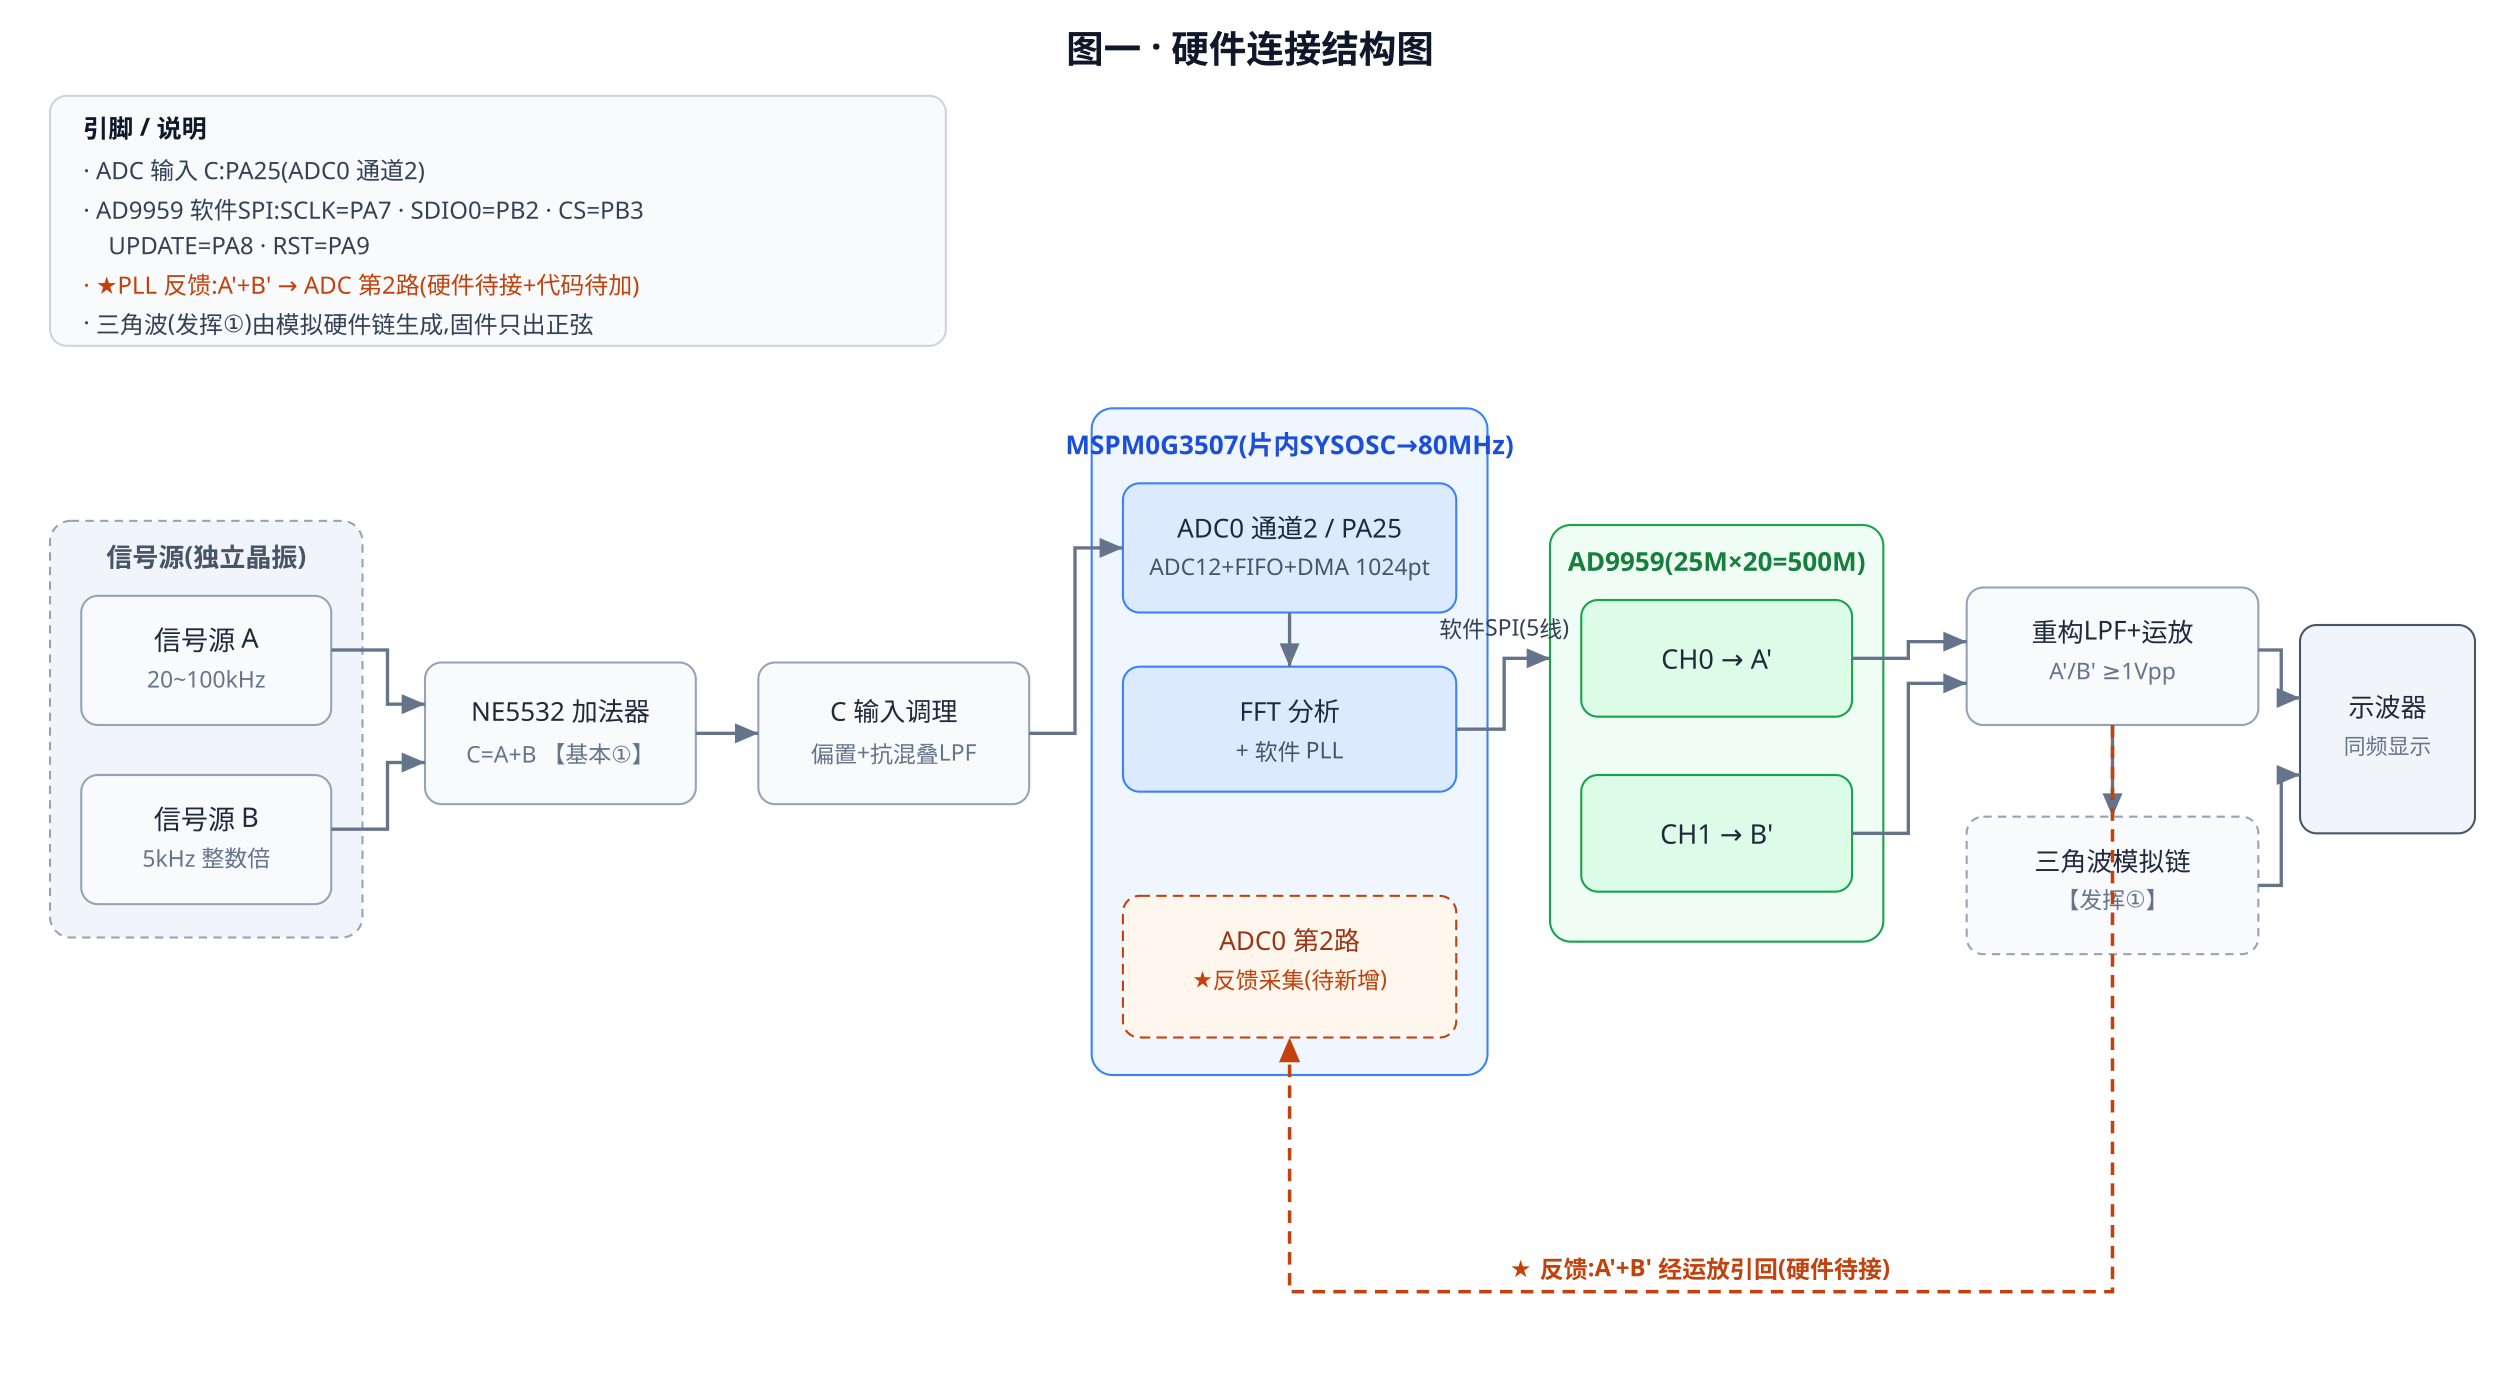
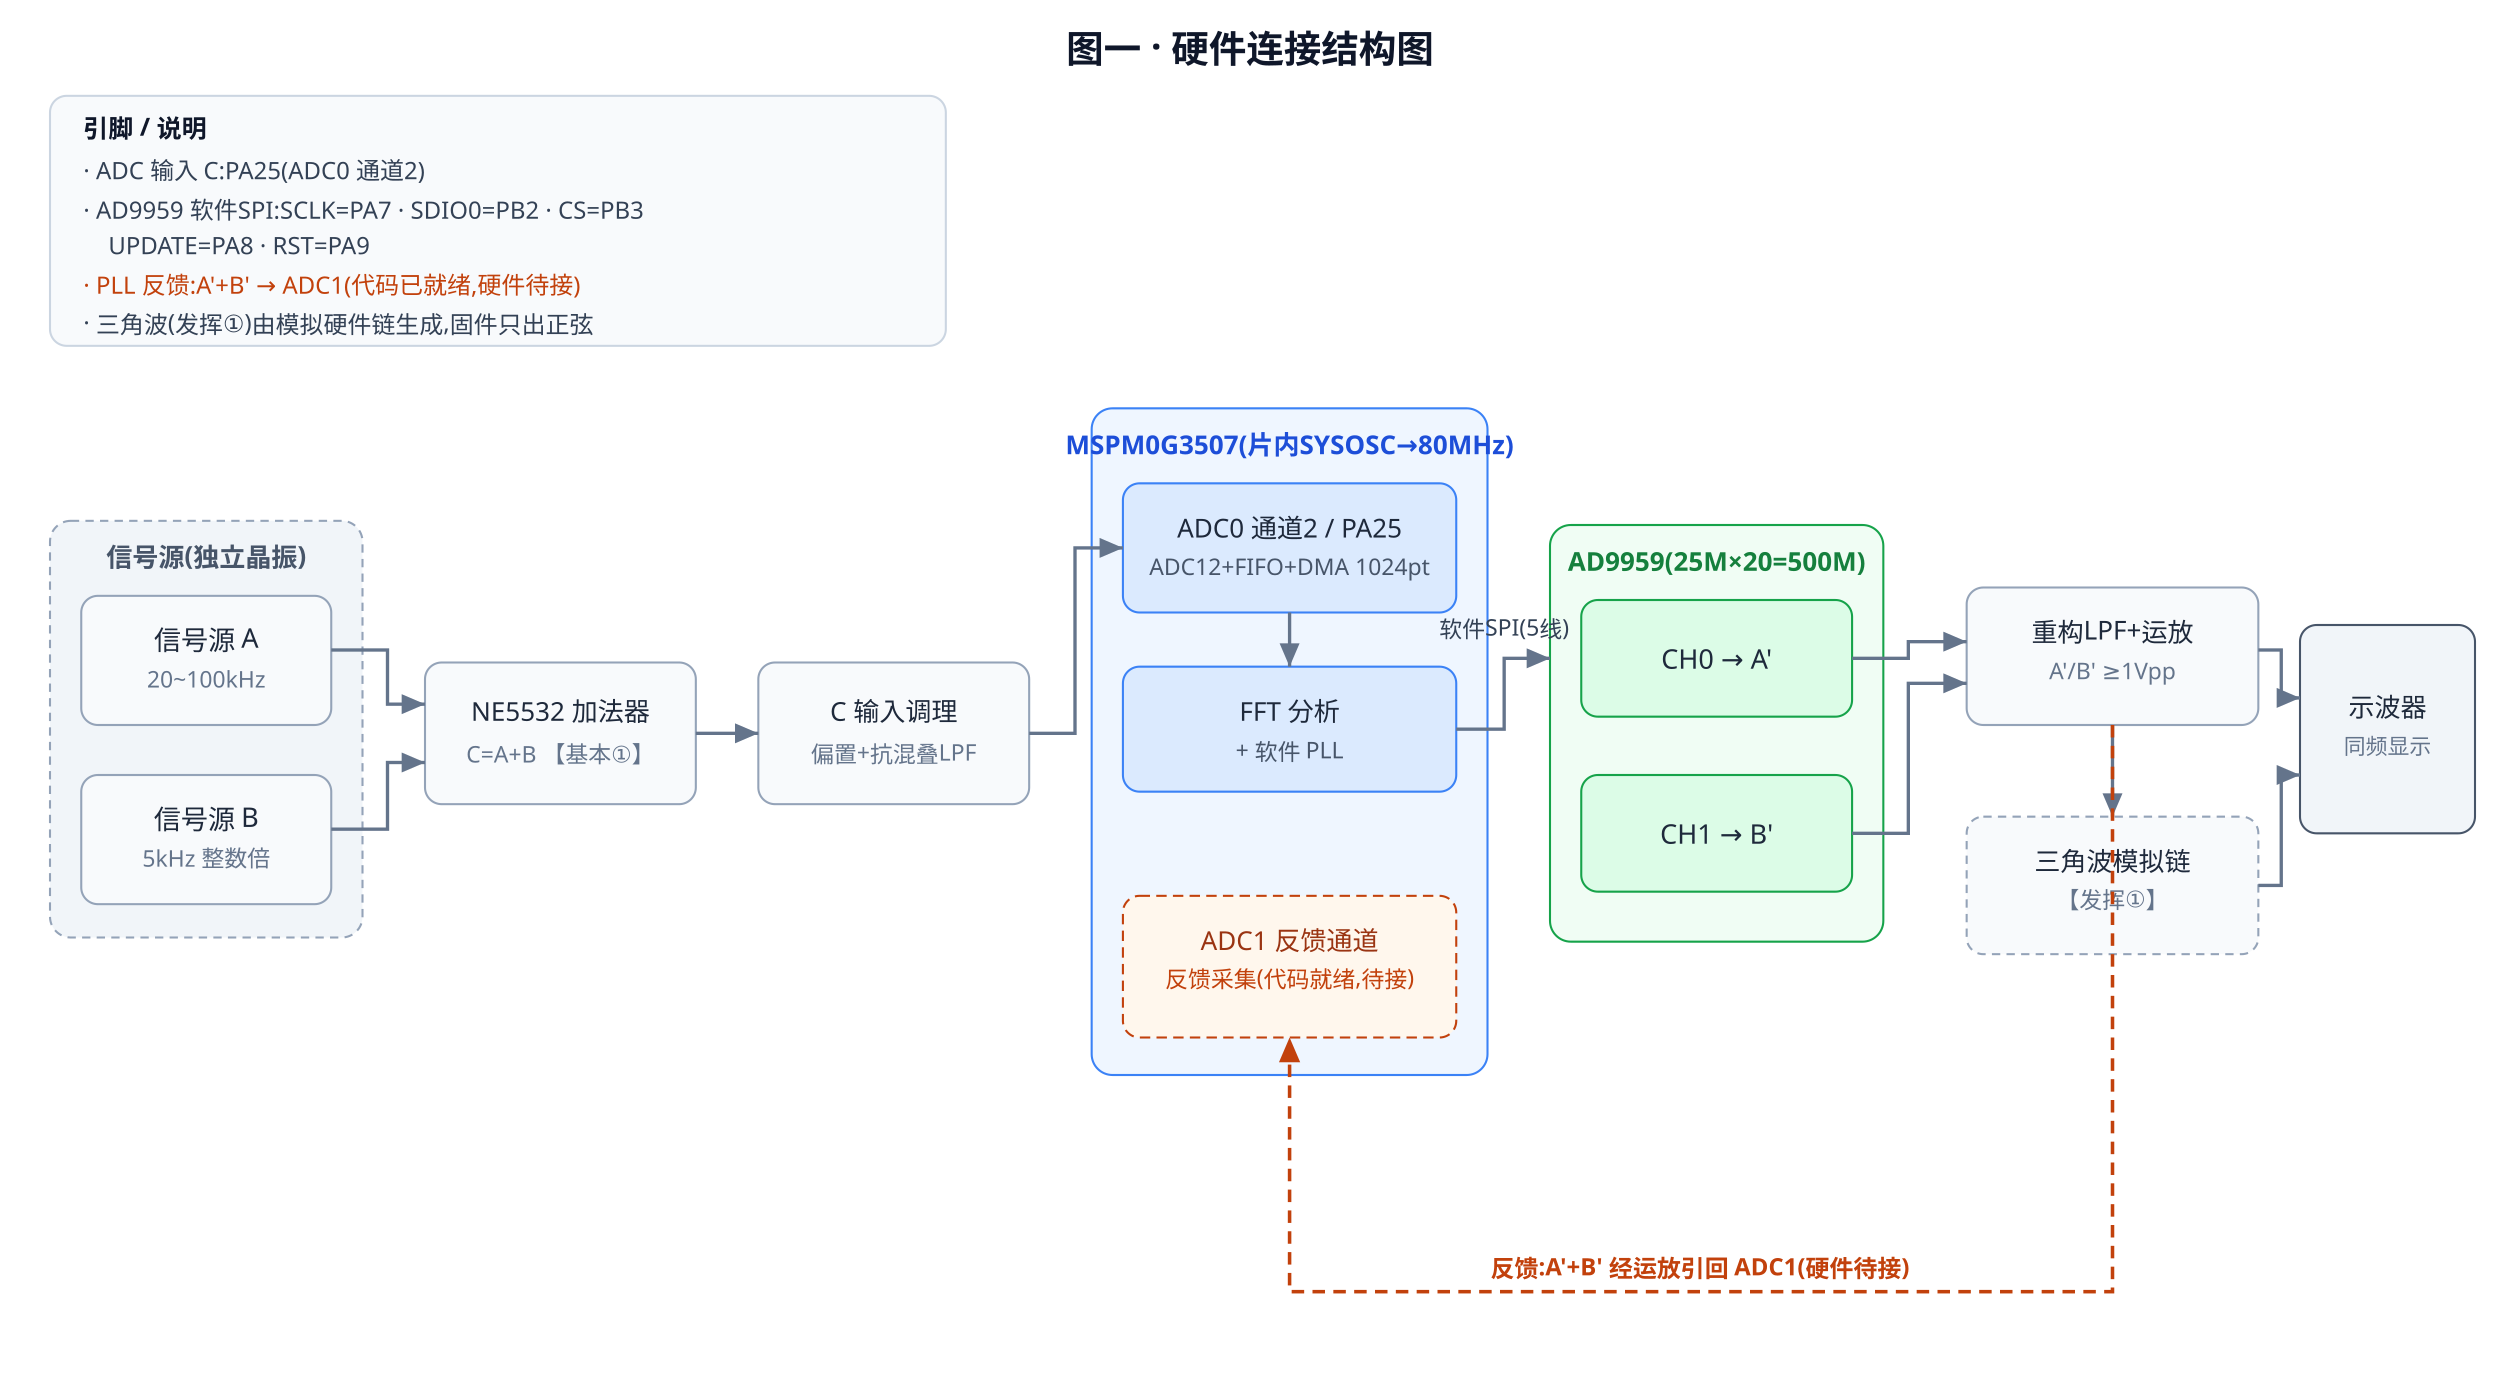
<svg xmlns="http://www.w3.org/2000/svg" viewBox="0 0 1200 660" font-family="'Microsoft YaHei','PingFang SC','Segoe UI',sans-serif" role="img">
  <defs>
    <marker id="ah" markerWidth="9" markerHeight="9" refX="7" refY="3" orient="auto">
      <path d="M0,0 L7,3 L0,6 Z" fill="#64748b" />
    </marker>
    <marker id="afb" markerWidth="9" markerHeight="9" refX="7" refY="3" orient="auto">
      <path d="M0,0 L7,3 L0,6 Z" fill="#c2410c" />
    </marker>
  </defs>
  <rect x="0" y="0" width="1200" height="660" fill="#ffffff" />
  <text x="600" y="30" font-size="18" font-weight="bold" fill="#0f172a" text-anchor="middle">图一 · 硬件连接结构图</text>
  <rect x="24" y="46" width="430" height="120" rx="8" fill="#f8fafc" stroke="#cbd5e1" />
  <text x="40" y="66" font-size="12" font-weight="bold" fill="#0f172a">引脚 / 说明</text>
  <text x="40" y="86" font-size="11.5" fill="#334155">· ADC 输入 C:PA25(ADC0 通道2)</text>
  <text x="40" y="105" font-size="11.5" fill="#334155">· AD9959 软件SPI:SCLK=PA7 · SDIO0=PB2 · CS=PB3</text>
  <text x="52" y="122" font-size="11.5" fill="#334155">UPDATE=PA8 · RST=PA9</text>
-   <text x="40" y="141" font-size="11.5" fill="#c2410c">· ★PLL 反馈:A'+B' → ADC 第2路(硬件待接+代码待加)</text>
+   <text x="40" y="141" font-size="11.5" fill="#c2410c">· PLL 反馈:A'+B' → ADC1(代码已就绪,硬件待接)</text>
  <text x="40" y="159" font-size="11.5" fill="#334155">· 三角波(发挥①)由模拟硬件链生成,固件只出正弦</text>
  <rect x="24" y="250" width="150" height="200" rx="10" fill="#f1f5f9" stroke="#94a3b8" stroke-dasharray="4 3" />
  <text x="99" y="272" font-size="12.5" font-weight="bold" fill="#475569" text-anchor="middle">信号源(独立晶振)</text>
  <rect x="39" y="286" width="120" height="62" rx="8" fill="#f8fafc" stroke="#94a3b8" />
  <text x="99" y="312" font-size="13" fill="#1e293b" text-anchor="middle">信号源 A</text>
  <text x="99" y="330" font-size="11" fill="#64748b" text-anchor="middle">20~100kHz</text>
  <rect x="39" y="372" width="120" height="62" rx="8" fill="#f8fafc" stroke="#94a3b8" />
  <text x="99" y="398" font-size="13" fill="#1e293b" text-anchor="middle">信号源 B</text>
  <text x="99" y="416" font-size="11" fill="#64748b" text-anchor="middle">5kHz 整数倍</text>
  <rect x="204" y="318" width="130" height="68" rx="8" fill="#f8fafc" stroke="#94a3b8" />
  <text x="269" y="346" font-size="12.5" fill="#1e293b" text-anchor="middle">NE5532 加法器</text>
  <text x="269" y="366" font-size="11" fill="#64748b" text-anchor="middle">C=A+B 【基本①】</text>
  <rect x="364" y="318" width="130" height="68" rx="8" fill="#f8fafc" stroke="#94a3b8" />
  <text x="429" y="346" font-size="12.5" fill="#1e293b" text-anchor="middle">C 输入调理</text>
  <text x="429" y="366" font-size="11" fill="#64748b" text-anchor="middle">偏置+抗混叠LPF</text>
  <rect x="524" y="196" width="190" height="320" rx="10" fill="#eff6ff" stroke="#3b82f6" />
  <text x="619" y="218" font-size="12.5" font-weight="bold" fill="#1d4ed8" text-anchor="middle">MSPM0G3507(片内SYSOSC→80MHz)</text>
  <rect x="539" y="232" width="160" height="62" rx="8" fill="#dbeafe" stroke="#3b82f6" />
  <text x="619" y="258" font-size="12.5" fill="#1e293b" text-anchor="middle">ADC0 通道2 / PA25</text>
  <text x="619" y="276" font-size="11" fill="#475569" text-anchor="middle">ADC12+FIFO+DMA 1024pt</text>
  <rect x="539" y="320" width="160" height="60" rx="8" fill="#dbeafe" stroke="#3b82f6" />
  <text x="619" y="346" font-size="12.5" fill="#1e293b" text-anchor="middle">FFT 分析</text>
  <text x="619" y="364" font-size="11" fill="#475569" text-anchor="middle">+ 软件 PLL</text>
  <rect x="539" y="430" width="160" height="68" rx="8" fill="#fff7ed" stroke="#c2410c" stroke-dasharray="5 3" />
-   <text x="619" y="456" font-size="12.5" fill="#9a3412" text-anchor="middle">ADC0 第2路</text>
-   <text x="619" y="474" font-size="11" fill="#c2410c" text-anchor="middle">★反馈采集(待新增)</text>
+   <text x="619" y="456" font-size="12.5" fill="#9a3412" text-anchor="middle">ADC1 反馈通道</text>
+   <text x="619" y="474" font-size="11" fill="#c2410c" text-anchor="middle">反馈采集(代码就绪,待接)</text>
  <rect x="744" y="252" width="160" height="200" rx="10" fill="#f0fdf4" stroke="#16a34a" />
  <text x="824" y="274" font-size="12.5" font-weight="bold" fill="#15803d" text-anchor="middle">AD9959(25M×20=500M)</text>
  <rect x="759" y="288" width="130" height="56" rx="8" fill="#dcfce7" stroke="#16a34a" />
  <text x="824" y="321" font-size="13" fill="#1e293b" text-anchor="middle">CH0 → A'</text>
  <rect x="759" y="372" width="130" height="56" rx="8" fill="#dcfce7" stroke="#16a34a" />
  <text x="824" y="405" font-size="13" fill="#1e293b" text-anchor="middle">CH1 → B'</text>
  <rect x="944" y="282" width="140" height="66" rx="8" fill="#f8fafc" stroke="#94a3b8" />
  <text x="1014" y="308" font-size="12.5" fill="#1e293b" text-anchor="middle">重构LPF+运放</text>
  <text x="1014" y="326" font-size="11" fill="#64748b" text-anchor="middle">A'/B' ≥1Vpp</text>
  <rect x="944" y="392" width="140" height="66" rx="8" fill="#f8fafc" stroke="#94a3b8" stroke-dasharray="4 3" />
  <text x="1014" y="418" font-size="12.5" fill="#1e293b" text-anchor="middle">三角波模拟链</text>
  <text x="1014" y="436" font-size="11" fill="#64748b" text-anchor="middle">【发挥①】</text>
  <rect x="1104" y="300" width="84" height="100" rx="8" fill="#f1f5f9" stroke="#475569" />
  <text x="1146" y="344" font-size="12.5" fill="#1e293b" text-anchor="middle">示波器</text>
  <text x="1146" y="362" font-size="10.5" fill="#64748b" text-anchor="middle">同频显示</text>
  <path d="M159,312 L186,312 L186,338 L204,338" class="e" fill="none" stroke="#64748b" stroke-width="1.6" marker-end="url(#ah)" />
  <path d="M159,398 L186,398 L186,366 L204,366" fill="none" stroke="#64748b" stroke-width="1.6" marker-end="url(#ah)" />
  <path d="M334,352 L364,352" fill="none" stroke="#64748b" stroke-width="1.6" marker-end="url(#ah)" />
  <path d="M494,352 L516,352 L516,263 L539,263" fill="none" stroke="#64748b" stroke-width="1.6" marker-end="url(#ah)" />
  <path d="M619,294 L619,320" fill="none" stroke="#64748b" stroke-width="1.6" marker-end="url(#ah)" />
  <path d="M699,350 L722,350 L722,316 L744,316" fill="none" stroke="#64748b" stroke-width="1.6" marker-end="url(#ah)" />
  <text x="722" y="306" font-size="11" fill="#334155" text-anchor="middle">软件SPI(5线)</text>
  <path d="M889,316 L916,316 L916,308 L944,308" fill="none" stroke="#64748b" stroke-width="1.6" marker-end="url(#ah)" />
  <path d="M889,400 L916,400 L916,328 L944,328" fill="none" stroke="#64748b" stroke-width="1.6" marker-end="url(#ah)" />
  <path d="M1084,312 L1095,312 L1095,335 L1104,335" fill="none" stroke="#64748b" stroke-width="1.6" marker-end="url(#ah)" />
  <path d="M1014,348 L1014,392" fill="none" stroke="#64748b" stroke-width="1.6" marker-end="url(#ah)" />
  <path d="M1084,425 L1095,425 L1095,372 L1104,372" fill="none" stroke="#64748b" stroke-width="1.6" marker-end="url(#ah)" />
  <path d="M1014,348 L1014,620 L619,620 L619,498" fill="none" stroke="#c2410c" stroke-width="1.7" stroke-dasharray="6 4" marker-end="url(#afb)" />
-   <text x="816" y="613" font-size="11.5" font-weight="bold" fill="#c2410c" text-anchor="middle">★ 反馈:A'+B' 经运放引回(硬件待接)</text>
+   <text x="816" y="613" font-size="11.5" font-weight="bold" fill="#c2410c" text-anchor="middle">反馈:A'+B' 经运放引回 ADC1(硬件待接)</text>
</svg>
